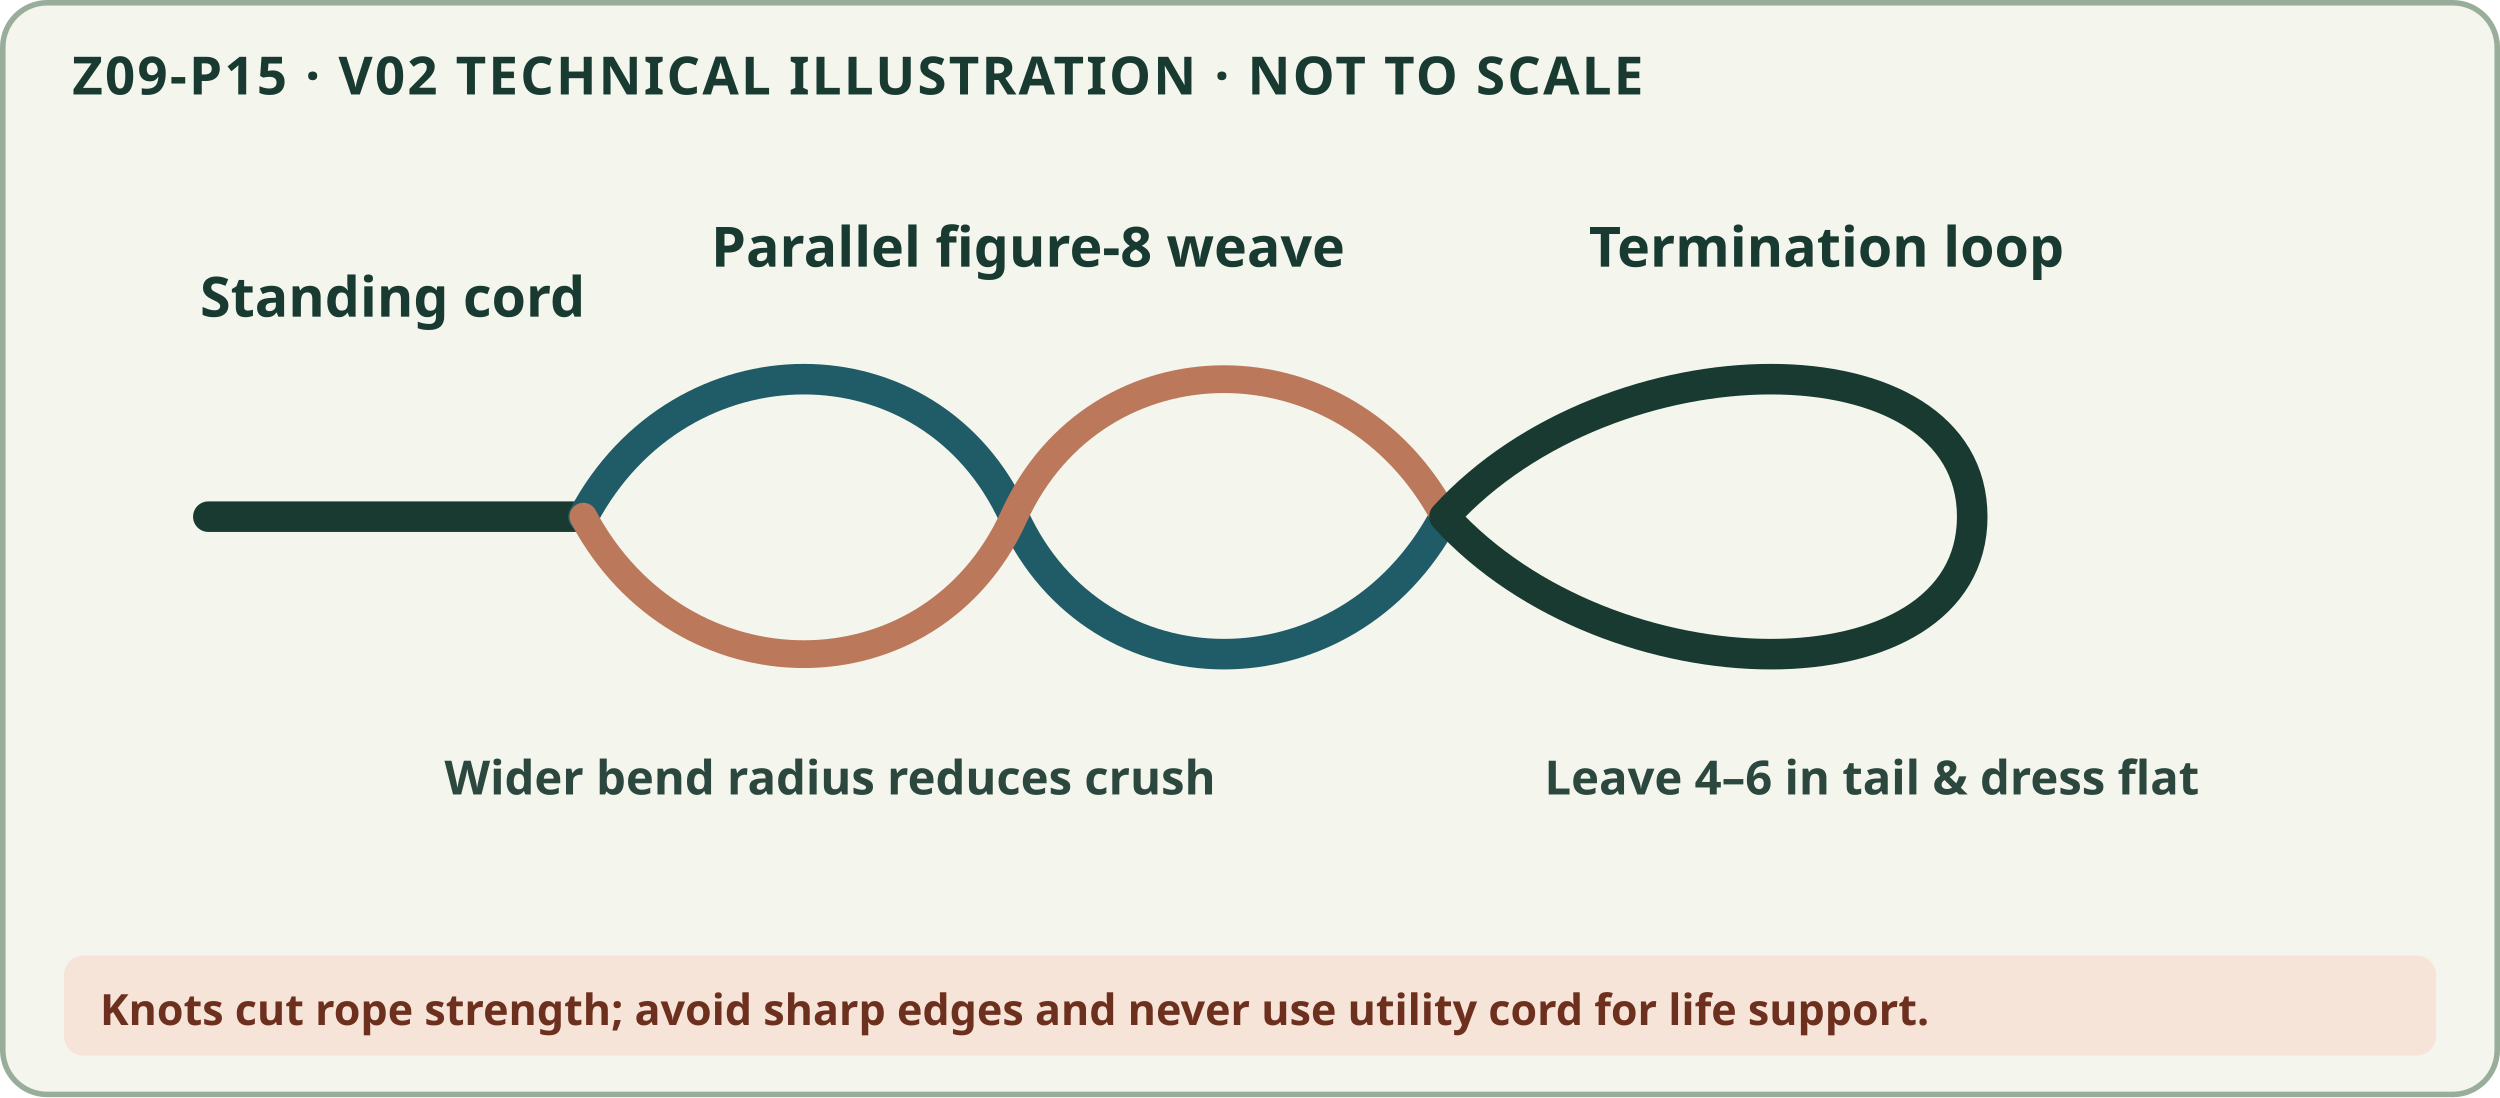
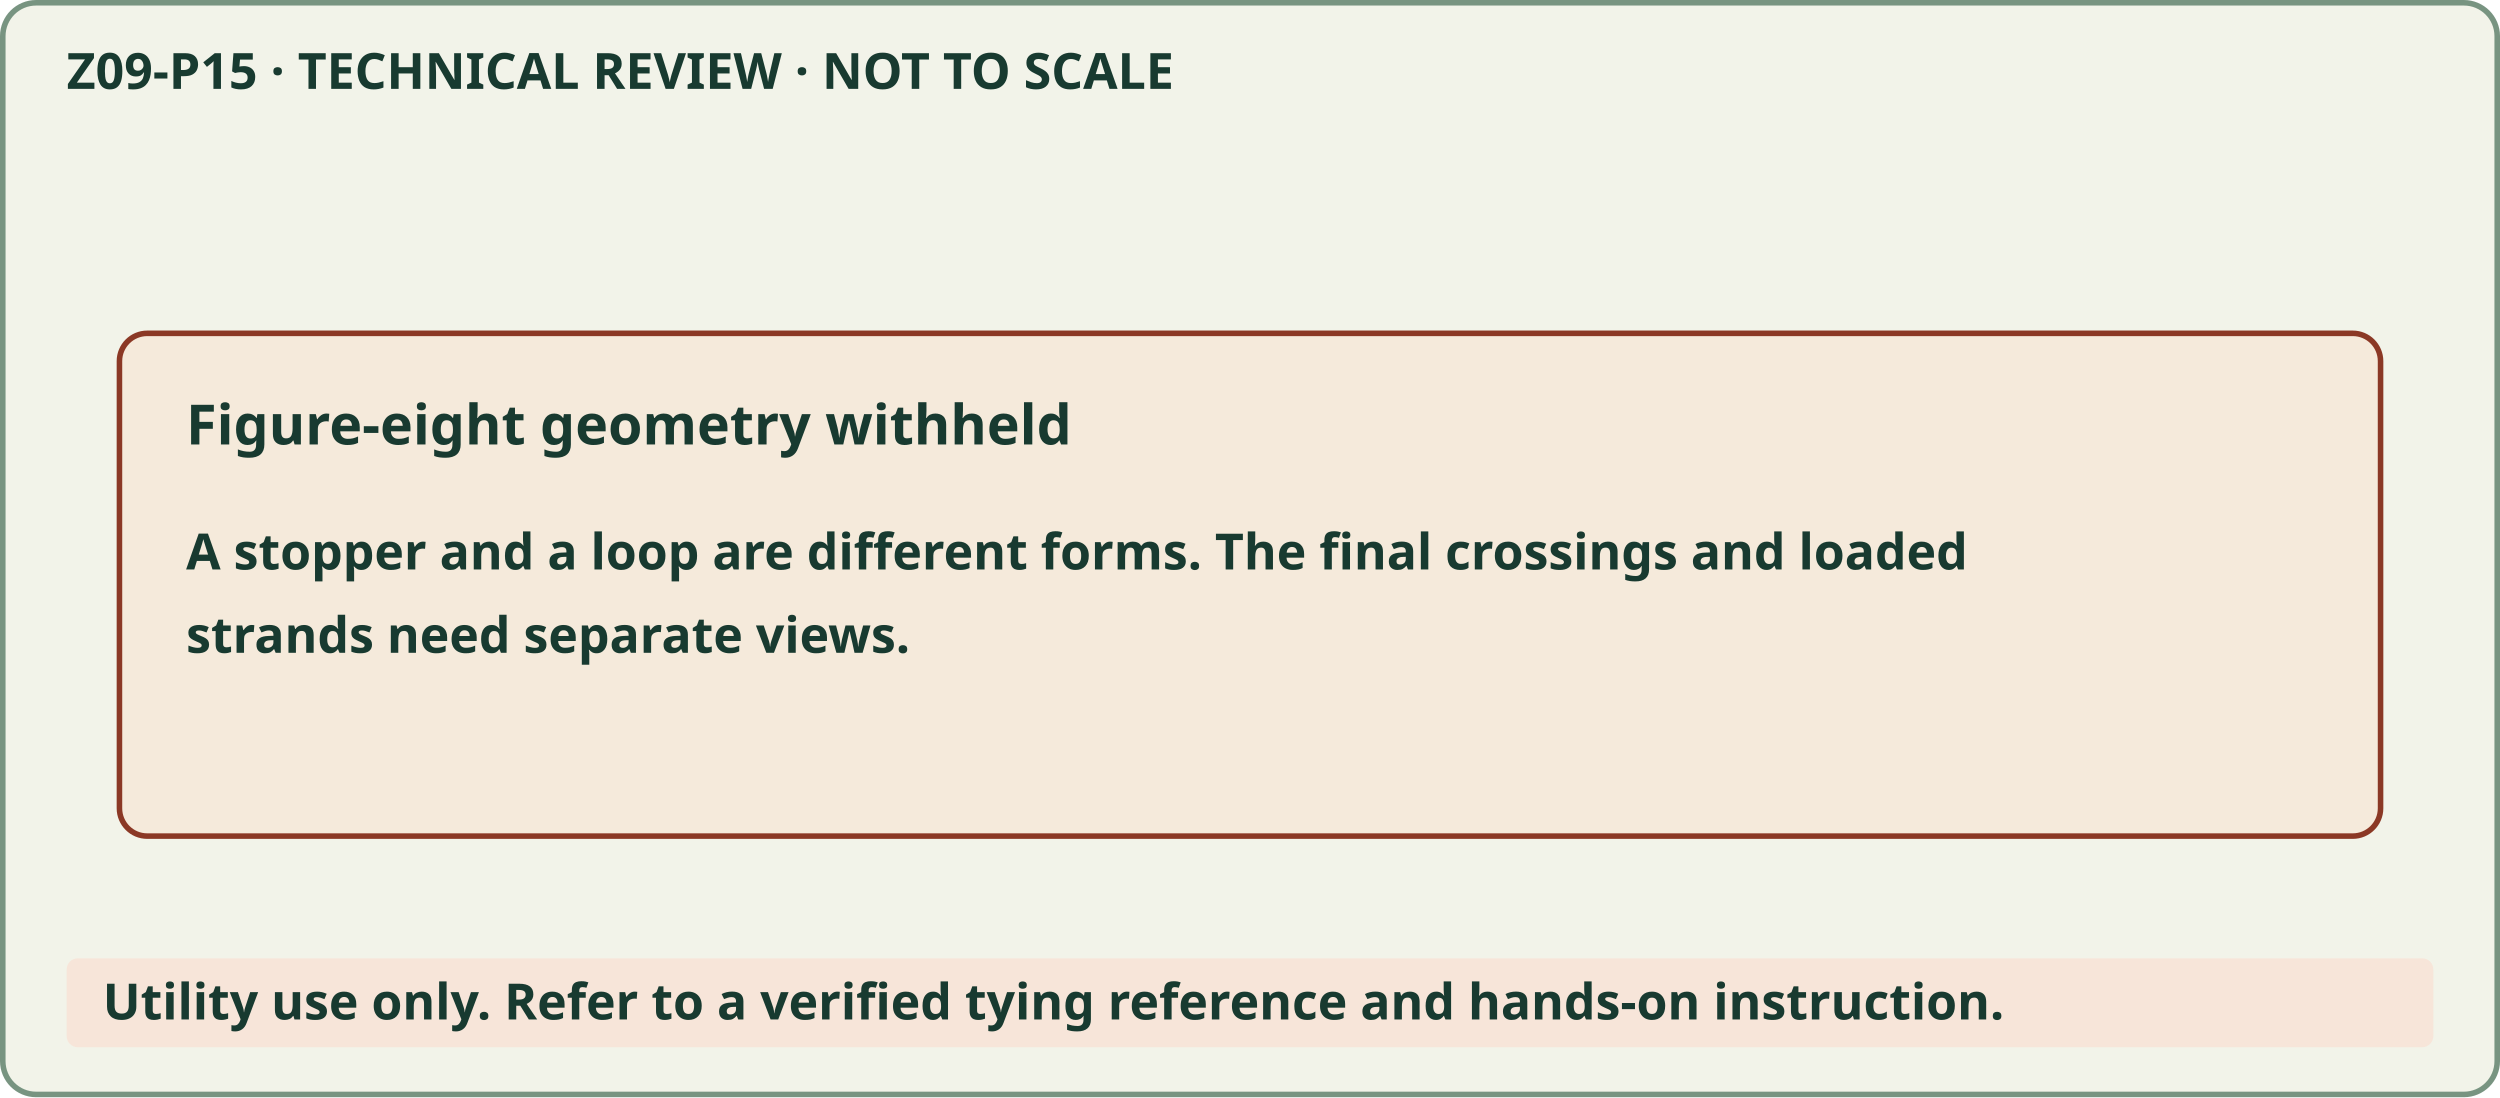
- <svg xmlns="http://www.w3.org/2000/svg" class="v02-svg" viewBox="0 0 900 395" role="img" aria-labelledby="title desc">
+ <svg xmlns="http://www.w3.org/2000/svg" viewBox="0 0 900 395" role="img" aria-labelledby="title desc">
  <defs>
-     <marker id="arr" viewBox="0 0 10 10" refX="8" refY="5" markerWidth="5" markerHeight="5" orient="auto">
+     <marker id="a" viewBox="0 0 10 10" refX="8" refY="5" markerWidth="5" markerHeight="5" orient="auto">
      <path d="M0 0L10 5L0 10Z" fill="#205b68" />
    </marker>
-     <marker id="arr-r" viewBox="0 0 10 10" refX="8" refY="5" markerWidth="5" markerHeight="5" orient="auto">
-       <path d="M0 0L10 5L0 10Z" fill="#972f22" />
-     </marker>
-     <marker id="arr-g" viewBox="0 0 10 10" refX="8" refY="5" markerWidth="5" markerHeight="5" orient="auto">
-       <path d="M0 0L10 5L0 10Z" fill="#183a30" />
+     <marker id="b" viewBox="0 0 10 10" refX="8" refY="5" markerWidth="5" markerHeight="5" orient="auto">
+       <path d="M0 0L10 5L0 10Z" fill="#8b3825" />
    </marker>
  </defs>
-   <style>.v02-svg text{font-family:system-ui,sans-serif;font-size:20px;font-weight:650;fill:#183a30}.v02-svg .sm{font-size:17px;font-weight:600;fill:#2b473e}.v02-svg .warn{font-size:19px;font-weight:700;fill:#8c281b}.v02-svg .heading{font-size:19px;letter-spacing:0.8px;font-weight:750;fill:#183a30}.v02-svg .guard{font-size:15.5px;font-weight:650;fill:#6d301f}.v02-svg .leader{fill:none;stroke:#365c50;stroke-width:2.5}.v02-svg .flow{fill:none;stroke:#205b68;stroke-width:4;marker-end:url(#arr)}.v02-svg .rflow{fill:none;stroke:#972f22;stroke-width:4;marker-end:url(#arr-r)}.v02-svg .gflow{fill:none;stroke:#183a30;stroke-width:3.5;marker-end:url(#arr-g)}.v02-svg .dash{fill:none;stroke:#365c50;stroke-width:2.5;stroke-dasharray:10 7}</style>
-   <rect x="1" y="1" width="898" height="393" rx="16" fill="#f4f6ed" stroke="#99ad9b" stroke-width="2" />
-   <text class="heading" x="26" y="34">Z09-P15 · V02 TECHNICAL ILLUSTRATION · NOT TO SCALE</text>
-   <g id="v02-artwork">
-     <line x1="75" y1="186" x2="210" y2="186" stroke="#183a30" stroke-width="11" stroke-linecap="round" />
-     <path d="M210 186C245 120 335 120 365 186C395 252 485 252 520 186" fill="none" stroke="#205b68" stroke-width="11" stroke-linecap="round" />
-     <path d="M210 186C245 252 335 252 365 186C395 120 485 120 520 186" fill="none" stroke="#bc785b" stroke-width="10" stroke-linecap="round" />
-     <path d="M520 186C580 120 710 120 710 186C710 252 580 252 520 186" fill="none" stroke="#183a30" stroke-width="11" stroke-linecap="round" />
-     <text x="72" y="114">Standing cord</text>
-     <text x="256" y="96">Parallel figure-8 weave</text>
-     <text class="sm" x="160" y="286">Wider bend radius reduces crush</text>
-     <text x="572" y="96">Termination loop</text>
-     <text class="sm" x="556" y="286">Leave 4–6 in tail &amp; dress flat</text>
-   </g>
-   <rect x="23" y="344" width="854" height="36" rx="7" fill="#f7e4d8" />
-   <text class="guard" x="36" y="369">Knots cut rope strength; avoid sharp edges and never use utility cord for life support.</text>
+   <style>text{font:650 20px system-ui,sans-serif;fill:#183a30}.small{font-size:18px}.warn{fill:#8b3825}.arrow{stroke:#205b68;stroke-width:4;fill:none;marker-end:url(#a)}.reverse{stroke:#8b3825;stroke-width:4;fill:none;marker-end:url(#b)}</style>
+   <rect x="1" y="1" width="898" height="393" rx="12" fill="#f2f3e9" stroke="#789481" stroke-width="2" />
+   <text x="24" y="32" class="small">Z09-P15 · TECHNICAL REVIEW · NOT TO SCALE</text>
+   <rect x="43" y="120" width="814" height="181" rx="10" fill="#f5eadb" stroke="#8b3825" stroke-width="2" />
+   <text x="67" y="160">Figure-eight geometry withheld</text>
+   <text x="67" y="205" class="small">A stopper and a loop are different forms. The final crossings and loaded</text>
+   <text x="67" y="235" class="small">strands need separate views.</text>
+   <rect x="24" y="345" width="852" height="32" rx="4" fill="#f7e5d9" />
+   <text x="37" y="367" class="small">Utility use only. Refer to a verified tying reference and hands-on instruction.</text>
</svg>
